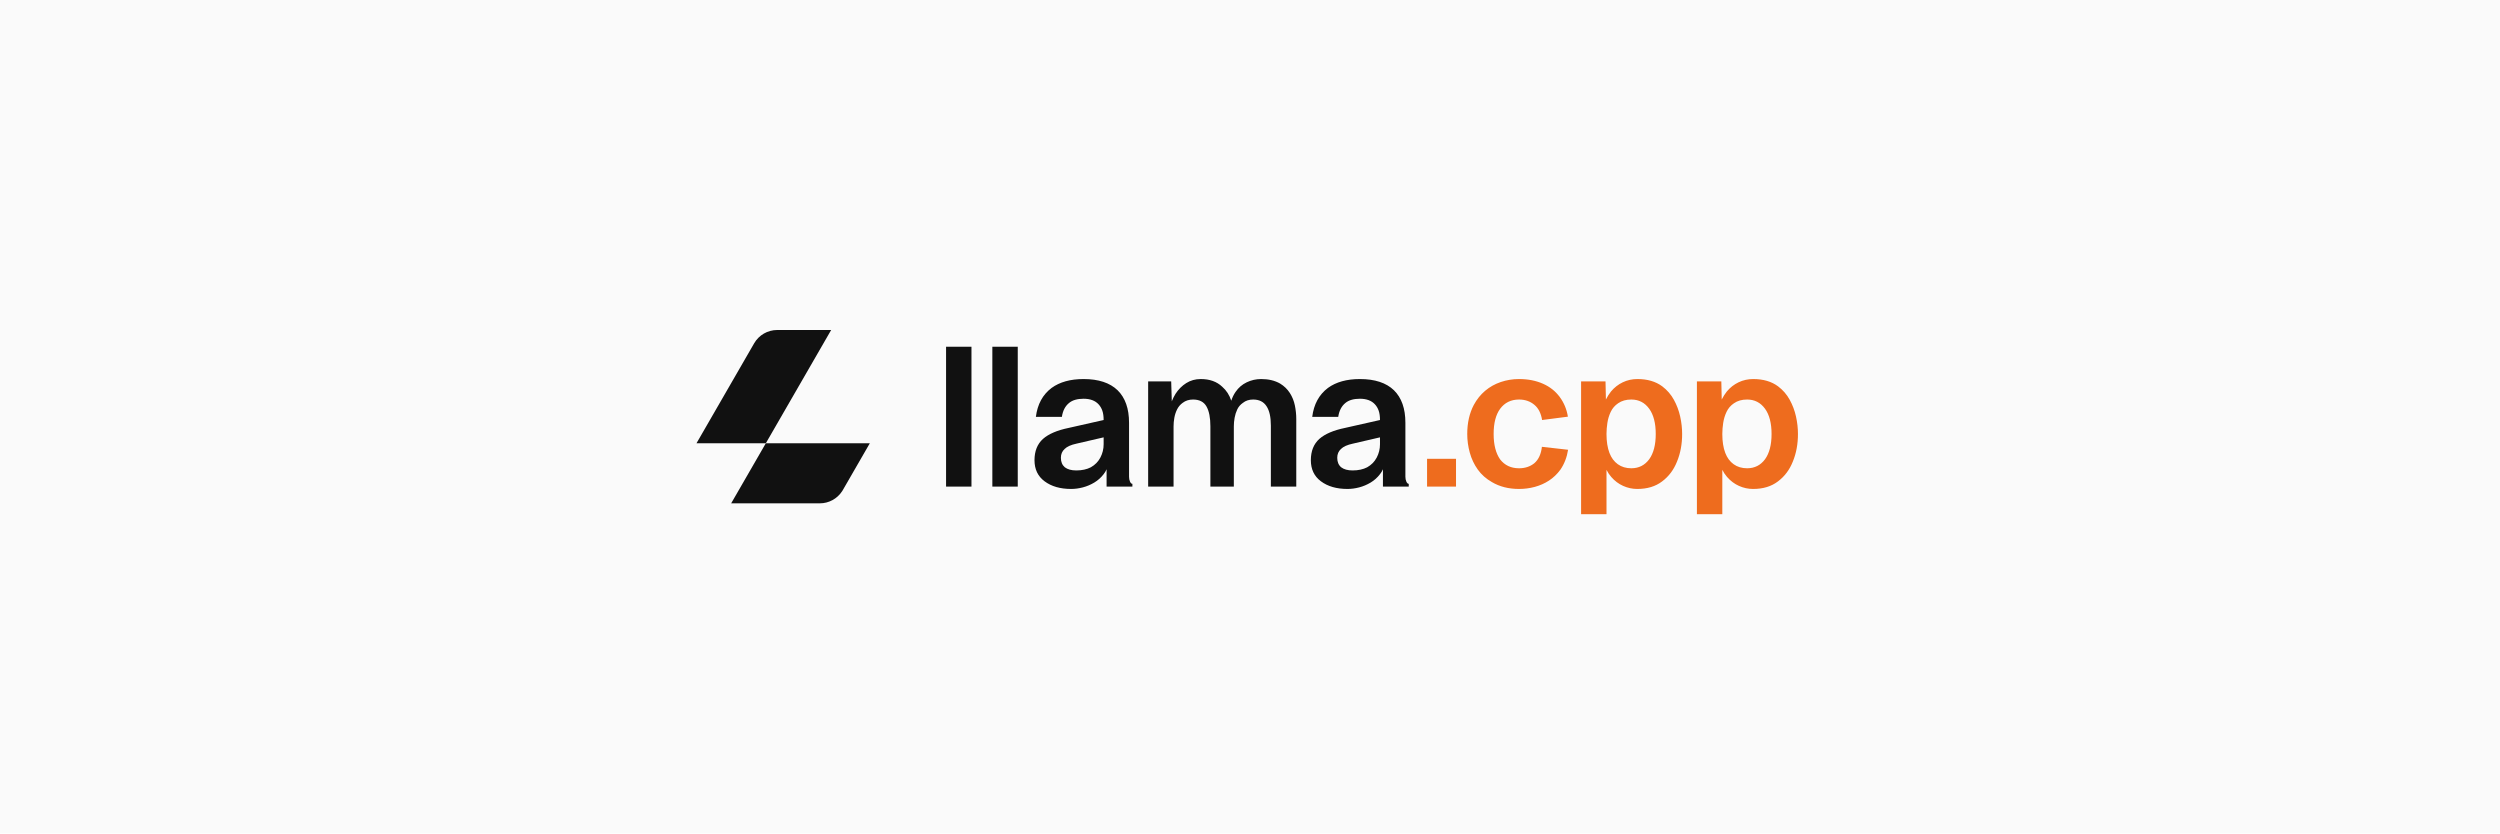
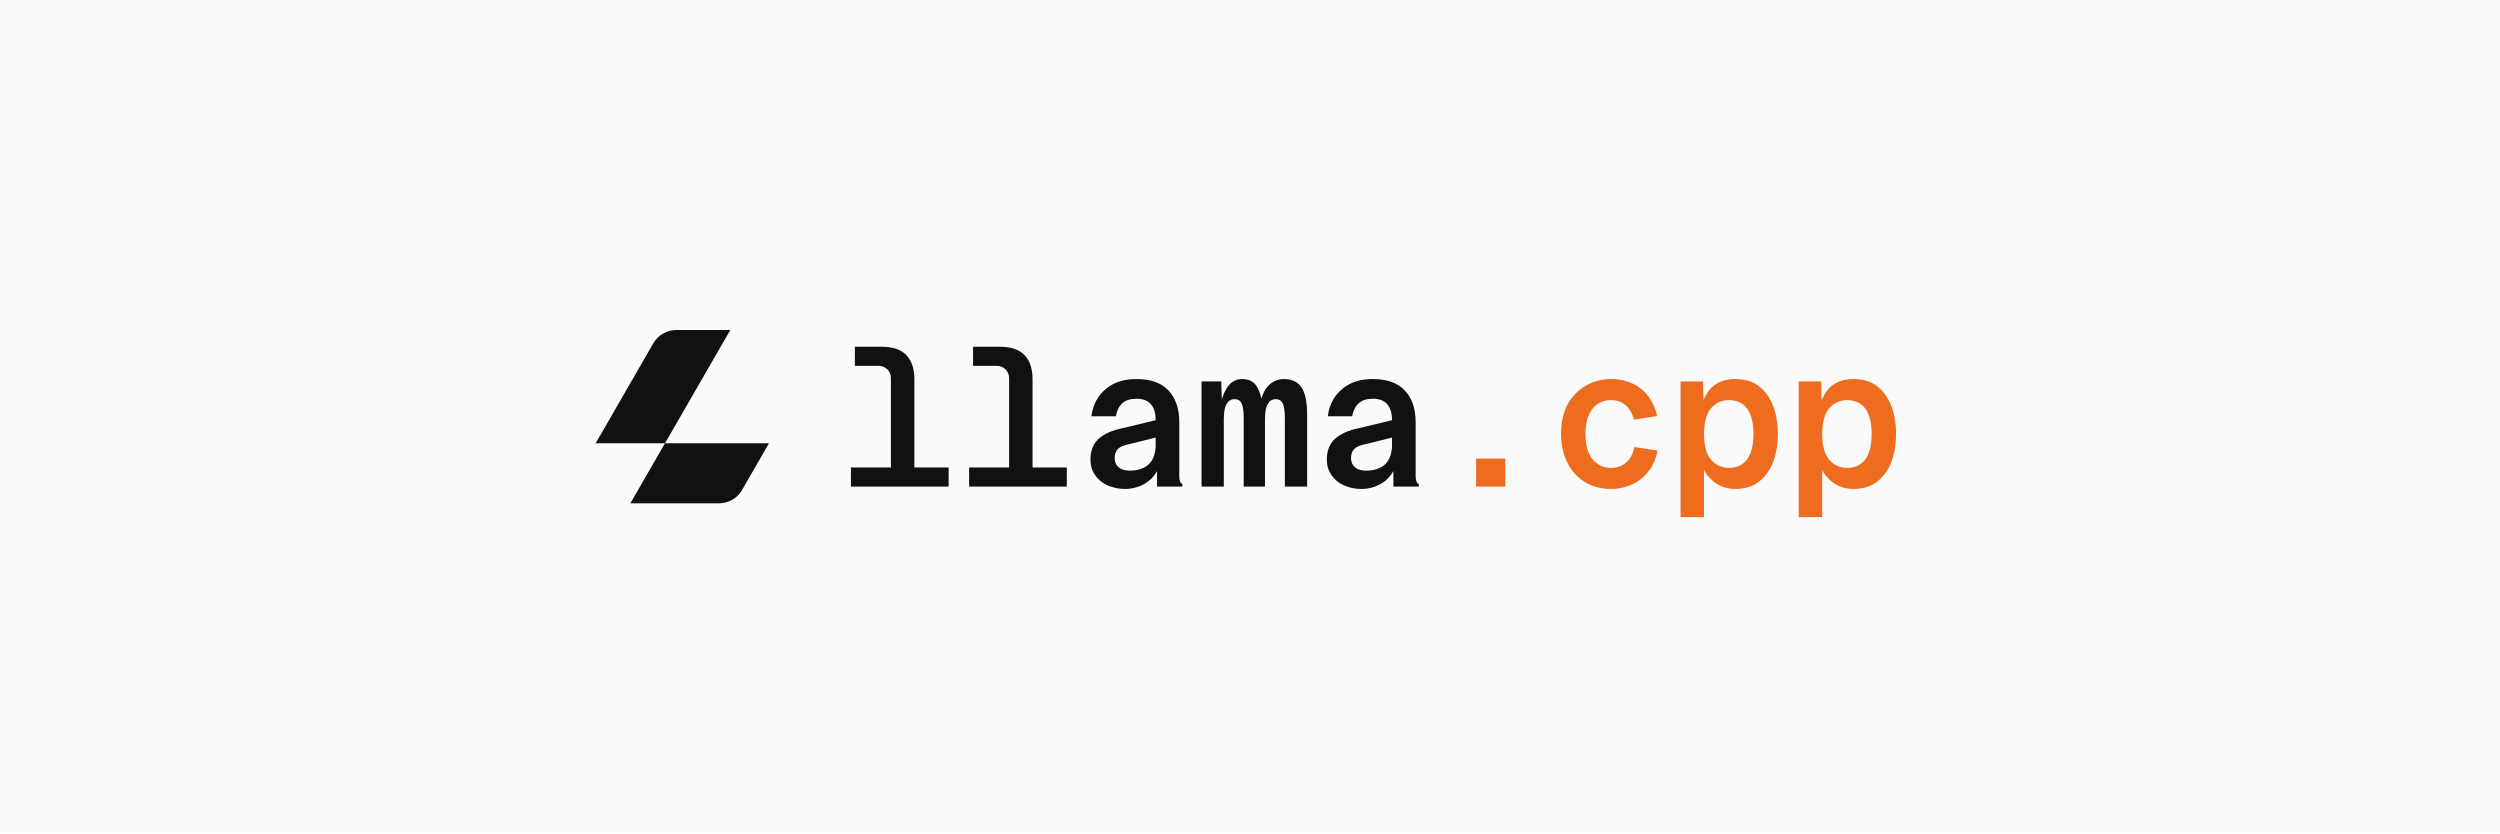
<svg xmlns="http://www.w3.org/2000/svg" width="7500" height="2500" viewBox="0 0 7500 2500" fill="none">
  <rect width="7500" height="2500" fill="#FAFAFA" />
-   <g transform="translate(2089.5 950.0)">
+   <g transform="translate(1787.0 950.0)">
    <path transform="translate(0 40) scale(0.866667)" d="M600 392L504.249 558L504.137 557.929C487.252 584.069 458.193 600 426.864 600H120L240 392H600Z" fill="#111111" />
    <path transform="translate(0 40) scale(0.866667)" d="M240 392H0L199.602 46.025C216.032 17.546 246.411 3.25756e-05 279.29 0H466.154L240 392Z" fill="#111111" />
-     <path d="M824.909 509.773H748.682V90.227H824.909ZM963.773 509.773H887.545V90.227H963.773ZM1123.909 516.864Q1074.864 516.864 1044.136 493.818Q1014 471.364 1014 430.591Q1014 389.818 1039.409 366.773Q1064.818 344.318 1116.818 333.682L1221.409 310.045Q1221.409 293.5 1217.568 282.273Q1213.727 271.045 1206.045 262.773Q1190.682 246.227 1161.136 246.227Q1133.364 246.227 1118 258.636Q1100.273 272.818 1096.136 300.591H1018.136Q1025.227 243.864 1065.409 213.727Q1102.045 187.136 1161.136 187.136Q1228.5 187.136 1263.364 220.818Q1297.636 254.5 1297.636 318.318V480.227Q1297.636 488.5 1300.591 495Q1303.545 501.5 1307.682 501.5V509.773H1230.273V457.773Q1226.727 466.045 1221.409 472.545Q1209.591 487.909 1193.341 497.659Q1177.091 507.409 1159.068 512.136Q1141.045 516.864 1123.909 516.864ZM1139.273 461.318Q1164.682 461.318 1183 451.864Q1201.909 441.227 1211.659 422.614Q1221.409 404 1221.409 382.727V362.045L1139.864 380.955Q1115.045 386.273 1104.409 396.909Q1093.182 406.955 1093.182 423.5Q1093.182 441.818 1105 451.864Q1117.409 461.318 1139.273 461.318ZM1354.955 509.773V194.227H1424.091L1425.864 253.909Q1430.591 242.091 1437.091 231.455Q1450.091 211.364 1469.295 199.25Q1488.5 187.136 1512.727 187.136Q1552.909 187.136 1577.136 210.182Q1596.045 226.727 1604.318 252.136Q1609.045 237.364 1617.318 225.545Q1630.318 206.636 1650.705 196.886Q1671.091 187.136 1694.136 187.136Q1727.227 187.136 1750.864 200.727Q1769.182 211.955 1780.114 229.091Q1791.045 246.227 1795.182 266.614Q1799.318 287 1799.318 307.091V509.773H1723.091V326.591Q1723.091 288.182 1710.091 268.682Q1697.091 248.591 1669.909 248.591Q1651.591 248.591 1639.182 258.636Q1627.955 266.318 1622.341 278.136Q1616.727 289.955 1614.364 303.25Q1612 316.545 1612 328.955V509.773H1541.682V328.955Q1541.682 289.955 1529.864 269.273Q1518.045 248.591 1489.682 248.591Q1471.364 248.591 1458.364 258.636Q1447.727 266.318 1441.818 278.136Q1435.909 289.955 1433.545 303.25Q1431.182 316.545 1431.182 328.955V509.773ZM1952.955 516.864Q1903.909 516.864 1873.182 493.818Q1843.045 471.364 1843.045 430.591Q1843.045 389.818 1868.455 366.773Q1893.864 344.318 1945.864 333.682L2050.455 310.045Q2050.455 293.5 2046.614 282.273Q2042.773 271.045 2035.091 262.773Q2019.727 246.227 1990.182 246.227Q1962.409 246.227 1947.045 258.636Q1929.318 272.818 1925.182 300.591H1847.182Q1854.273 243.864 1894.455 213.727Q1931.091 187.136 1990.182 187.136Q2057.545 187.136 2092.409 220.818Q2126.682 254.5 2126.682 318.318V480.227Q2126.682 488.5 2129.636 495Q2132.591 501.5 2136.727 501.5V509.773H2059.318V457.773Q2055.773 466.045 2050.455 472.545Q2038.636 487.909 2022.386 497.659Q2006.136 507.409 1988.114 512.136Q1970.091 516.864 1952.955 516.864ZM1968.318 461.318Q1993.727 461.318 2012.045 451.864Q2030.955 441.227 2040.705 422.614Q2050.455 404 2050.455 382.727V362.045L1968.909 380.955Q1944.091 386.273 1933.455 396.909Q1922.227 406.955 1922.227 423.5Q1922.227 441.818 1934.045 451.864Q1946.455 461.318 1968.318 461.318Z" fill="#111111" />
-     <path d="M2191.682 509.773V426.455H2278.545V509.773ZM2467.636 516.864Q2420.955 516.864 2386.091 496.182Q2360.091 481.409 2343.841 458.659Q2327.591 435.909 2319.909 408.136Q2312.227 380.364 2312.227 352Q2312.227 302.364 2331.727 265.136Q2345.318 239.727 2366 222.295Q2386.682 204.864 2412.977 196Q2439.273 187.136 2467.636 187.136Q2507.818 187.136 2539.727 201.318Q2570.455 214.909 2589.659 240.909Q2608.864 266.909 2614.182 300L2536.773 310.045Q2532.045 279.909 2513.727 264.545Q2494.818 248.591 2467.636 248.591Q2431.591 248.591 2410.909 276.364Q2391.409 302.955 2391.409 352Q2391.409 400.455 2410.909 428.227Q2431.591 454.818 2467.636 454.818Q2494.818 454.818 2513.727 439.455Q2532.636 422.909 2536.182 390.409L2614.773 399.273Q2609.455 432.955 2591.727 458.955Q2576.955 479.045 2557.455 491.75Q2537.955 504.455 2514.909 510.659Q2491.864 516.864 2467.636 516.864ZM2653.773 592.5V194.227H2727.045L2728.227 248.591Q2734.727 235.591 2743.591 224.364Q2758.364 206.636 2778.75 196.886Q2799.136 187.136 2822.773 187.136Q2867.682 187.136 2897.227 209Q2919.091 225.545 2932.091 249.182Q2945.091 272.818 2951 299.409Q2956.909 326 2956.909 352Q2956.909 397.5 2941.545 434.727Q2926.773 471.955 2896.636 494.409Q2867.091 516.864 2822.182 516.864Q2800.318 516.864 2779.932 507.705Q2759.545 498.545 2744.182 480.818Q2735.909 471.364 2730 459.545V592.5ZM2804.455 454.818Q2838.136 454.818 2858.227 427.636Q2877.727 400.455 2877.727 352Q2877.727 303.545 2858.227 276.364Q2838.136 248.591 2804.455 248.591Q2780.818 248.591 2764.864 259.818Q2750.091 269.864 2742.705 285.523Q2735.318 301.182 2732.659 318.614Q2730 336.045 2730 352Q2730 385.682 2738.864 408.727Q2747.136 430.591 2763.977 442.705Q2780.818 454.818 2804.455 454.818ZM3001.227 592.5V194.227H3074.5L3075.682 248.591Q3082.182 235.591 3091.045 224.364Q3105.818 206.636 3126.205 196.886Q3146.591 187.136 3170.227 187.136Q3215.136 187.136 3244.682 209Q3266.545 225.545 3279.545 249.182Q3292.545 272.818 3298.455 299.409Q3304.364 326 3304.364 352Q3304.364 397.5 3289 434.727Q3274.227 471.955 3244.091 494.409Q3214.545 516.864 3169.636 516.864Q3147.773 516.864 3127.386 507.705Q3107 498.545 3091.636 480.818Q3083.364 471.364 3077.455 459.545V592.5ZM3151.909 454.818Q3185.591 454.818 3205.682 427.636Q3225.182 400.455 3225.182 352Q3225.182 303.545 3205.682 276.364Q3185.591 248.591 3151.909 248.591Q3128.273 248.591 3112.318 259.818Q3097.545 269.864 3090.159 285.523Q3082.773 301.182 3080.114 318.614Q3077.455 336.045 3077.455 352Q3077.455 385.682 3086.318 408.727Q3094.591 430.591 3111.432 442.705Q3128.273 454.818 3151.909 454.818Z" fill="#EE6C1E" />
+     <path d="M765.818 509.773V452.455H885.773V185.364Q885.773 168.818 875.136 158.182Q864.5 147.545 847.955 147.545H777.636V90.227H858.591Q907.045 90.227 931.273 114.455Q956.091 139.864 956.091 187.727V452.455H1058.909V509.773ZM1120.364 509.773V452.455H1240.318V185.364Q1240.318 168.818 1229.682 158.182Q1219.045 147.545 1202.5 147.545H1132.182V90.227H1213.136Q1261.591 90.227 1285.818 114.455Q1310.636 139.864 1310.636 187.727V452.455H1413.455V509.773ZM1588.955 516.864Q1560 516.864 1535.773 506.227Q1512.136 495.591 1498.25 475.205Q1484.364 454.818 1484.364 428.818Q1484.364 388.636 1509.182 366.182Q1534 343.727 1581.864 334.273L1679.955 310.636Q1679.955 294.091 1676.409 282.864Q1672.864 271.636 1666.364 263.364Q1651.591 246.227 1623.227 246.227Q1596.045 246.227 1581.273 258.636Q1564.727 273.409 1560.591 298.818H1487.318Q1493.818 246.227 1532.818 214.909Q1567.682 187.136 1622.045 187.136Q1686.455 187.136 1718.364 221.409Q1750.864 255.682 1750.864 317.136V480.227Q1750.864 488.5 1753.523 495Q1756.182 501.5 1760.318 501.5V509.773H1684.091V463.091Q1682.318 466.045 1680.545 469Q1670.5 484.955 1655.727 495.591Q1640.955 506.227 1623.523 511.545Q1606.091 516.864 1588.955 516.864ZM1601.955 461.909Q1627.364 461.909 1644.5 453.045Q1663.409 443.591 1671.682 425.568Q1679.955 407.545 1679.955 386.864V362.636L1601.955 382.136Q1576.545 386.864 1566.5 396.909Q1557.045 406.955 1557.045 424.682Q1557.045 441.818 1568.864 451.864Q1580.682 461.909 1601.955 461.909ZM1817.636 509.773V194.227H1876.727L1878.5 248Q1879.091 245.636 1880.273 242.682Q1885 227.909 1892.682 215.205Q1900.364 202.5 1911.886 194.818Q1923.409 187.136 1939.364 187.136Q1968.318 187.136 1981.909 207.227Q1991.955 221.409 1997.273 246.227Q2003.773 222.591 2017.364 207.818Q2036.864 187.136 2065.227 187.136Q2101.273 187.136 2117.818 212.545Q2134.364 237.955 2134.364 293.5V509.773H2067.591V307.091Q2067.591 272.818 2061.091 259.818Q2054.591 247.409 2040.409 247.409Q2030.955 247.409 2023.273 253.318Q2016.182 259.818 2012.932 269.273Q2009.682 278.727 2008.795 288.773Q2007.909 298.818 2007.909 307.682V509.773H1944.091V307.091Q1944.091 274 1938.182 260.409Q1931.682 247.409 1916.909 247.409Q1907.455 247.409 1899.773 253.318Q1892.682 259.818 1889.432 269.273Q1886.182 278.727 1885.295 288.773Q1884.409 298.818 1884.409 307.682V509.773ZM2298.045 516.864Q2269.091 516.864 2244.864 506.227Q2221.227 495.591 2207.341 475.205Q2193.455 454.818 2193.455 428.818Q2193.455 388.636 2218.273 366.182Q2243.091 343.727 2290.955 334.273L2389.045 310.636Q2389.045 294.091 2385.5 282.864Q2381.955 271.636 2375.455 263.364Q2360.682 246.227 2332.318 246.227Q2305.136 246.227 2290.364 258.636Q2273.818 273.409 2269.682 298.818H2196.409Q2202.909 246.227 2241.909 214.909Q2276.773 187.136 2331.136 187.136Q2395.545 187.136 2427.455 221.409Q2459.955 255.682 2459.955 317.136V480.227Q2459.955 488.5 2462.614 495Q2465.273 501.5 2469.409 501.5V509.773H2393.182V463.091Q2391.409 466.045 2389.636 469Q2379.591 484.955 2364.818 495.591Q2350.045 506.227 2332.614 511.545Q2315.182 516.864 2298.045 516.864ZM2311.045 461.909Q2336.455 461.909 2353.591 453.045Q2372.5 443.591 2380.773 425.568Q2389.045 407.545 2389.045 386.864V362.636L2311.045 382.136Q2285.636 386.864 2275.591 396.909Q2266.136 406.955 2266.136 424.682Q2266.136 441.818 2277.955 451.864Q2289.773 461.909 2311.045 461.909Z" fill="#111111" />
+     <path d="M2641.364 509.773V425.864H2728.818V509.773ZM3046.136 516.864Q3001.227 516.864 2967.545 496.182Q2942.727 480.818 2926.773 457.773Q2910.818 434.727 2903.432 407.545Q2896.045 380.364 2896.045 352Q2896.045 302.364 2914.364 265.727Q2927.364 240.909 2947.75 223.182Q2968.136 205.455 2993.25 196.295Q3018.364 187.136 3046.136 187.136Q3082.773 187.136 3111.727 201.318Q3141.273 215.5 3159.591 241.205Q3177.909 266.909 3184.409 298.227L3114.682 308.864Q3108.773 283.455 3091.045 266.909Q3073.318 250.364 3046.727 250.364Q3010.091 250.364 2989.409 277.545Q2969.318 304.727 2969.318 352Q2969.318 399.273 2989.409 426.455Q3010.682 453.636 3046.727 453.636Q3072.727 453.636 3091.045 437.682Q3109.955 422.318 3115.864 391L3185.591 401.636Q3179.682 434.727 3161.955 459.545Q3141.273 487.909 3110.841 502.386Q3080.409 516.864 3046.136 516.864ZM3254.727 601.364V194.227H3322.091L3323.273 250.364Q3327.409 241.5 3332.136 233.227Q3341.591 216.682 3354.591 206.636Q3380.591 187.136 3418.409 187.136Q3462.136 187.136 3490.5 209Q3511.773 226.136 3524.182 249.773Q3536.591 273.409 3541.614 299.705Q3546.636 326 3546.636 352Q3546.636 397.5 3533.045 434.727Q3518.864 471.955 3490.5 494.409Q3462.136 516.864 3418.409 516.864Q3395.364 516.864 3374.977 507.705Q3354.591 498.545 3339.818 481.409Q3330.955 471.955 3325.045 460.136V601.364ZM3400.091 453.636Q3434.955 453.636 3454.455 428.227Q3473.364 402.227 3473.364 352Q3473.364 301.773 3454.455 275.773Q3434.955 250.364 3400.091 250.364Q3377.636 250.364 3361.091 261.591Q3346.318 271.045 3338.341 286.114Q3330.364 301.182 3327.705 318.614Q3325.045 336.045 3325.045 352Q3325.045 386.273 3333.909 408.727Q3342.773 430 3359.909 441.818Q3377.045 453.636 3400.091 453.636ZM3609.273 601.364V194.227H3676.636L3677.818 250.364Q3681.955 241.5 3686.682 233.227Q3696.136 216.682 3709.136 206.636Q3735.136 187.136 3772.955 187.136Q3816.682 187.136 3845.045 209Q3866.318 226.136 3878.727 249.773Q3891.136 273.409 3896.159 299.705Q3901.182 326 3901.182 352Q3901.182 397.5 3887.591 434.727Q3873.409 471.955 3845.045 494.409Q3816.682 516.864 3772.955 516.864Q3749.909 516.864 3729.523 507.705Q3709.136 498.545 3694.364 481.409Q3685.5 471.955 3679.591 460.136V601.364ZM3754.636 453.636Q3789.5 453.636 3809 428.227Q3827.909 402.227 3827.909 352Q3827.909 301.773 3809 275.773Q3789.5 250.364 3754.636 250.364Q3732.182 250.364 3715.636 261.591Q3700.864 271.045 3692.886 286.114Q3684.909 301.182 3682.25 318.614Q3679.591 336.045 3679.591 352Q3679.591 386.273 3688.455 408.727Q3697.318 430 3714.455 441.818Q3731.591 453.636 3754.636 453.636Z" fill="#EE6C1E" />
  </g>
</svg>
